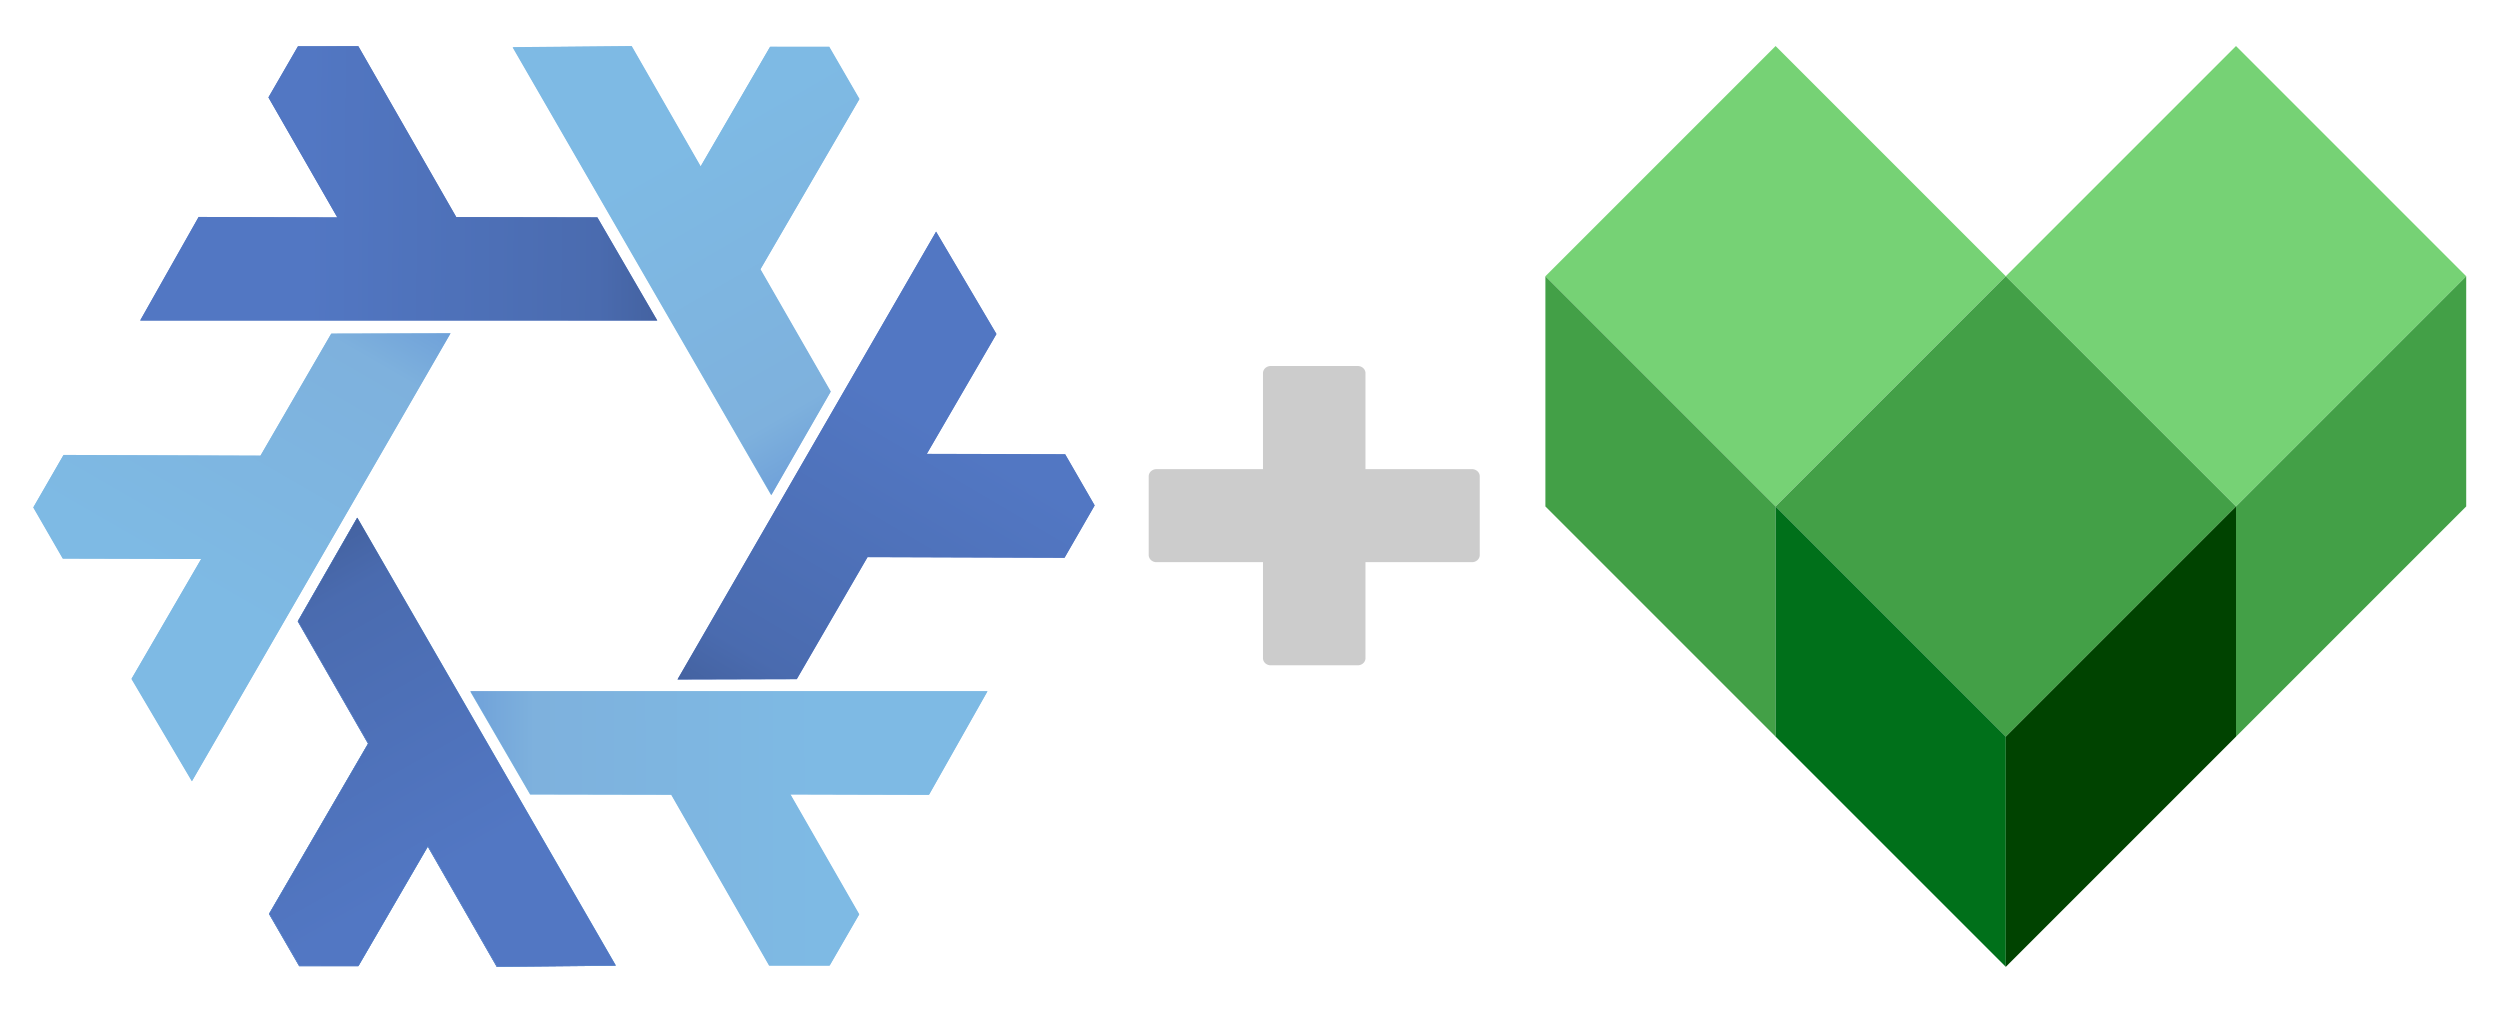
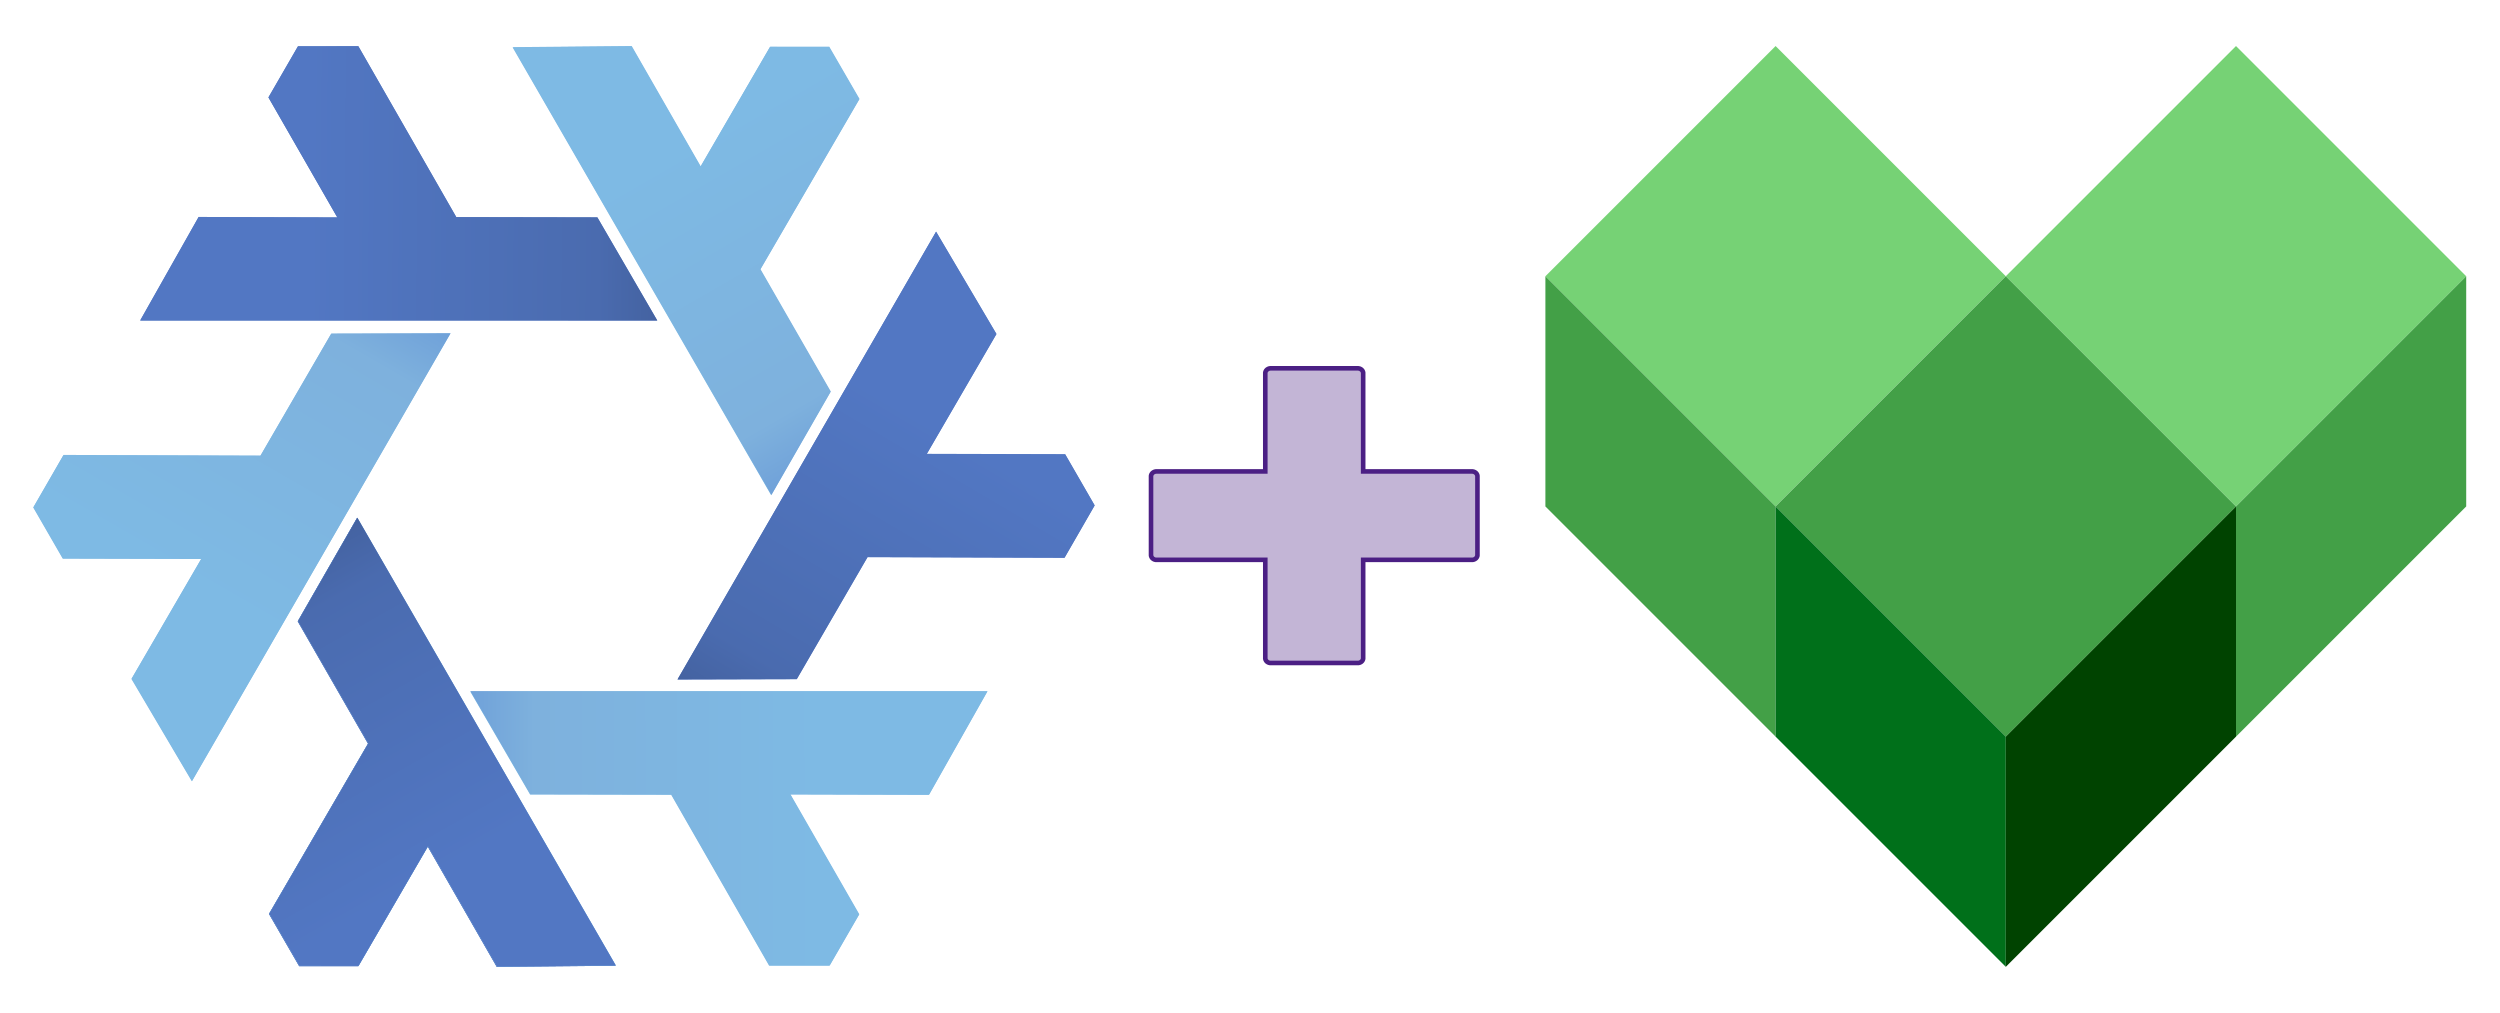
<svg xmlns="http://www.w3.org/2000/svg" xmlns:xlink="http://www.w3.org/1999/xlink" version="1.1" preserveAspectRatio="xMidYMid meet" viewBox="0 0 543 220" width="543" height="220">
  <defs>
    <path d="M385.66 10L435.66 60L385.66 110L335.66 60L385.66 10Z" id="b2MOzY3Rox" />
    <path d="M335.66 60L335.66 110L385.66 160L385.66 110L335.66 60Z" id="bomUhSXYA" />
    <path d="M485.66 10L535.66 60L485.66 110L435.66 60L485.66 10Z" id="c4uf5mthKF" />
    <path d="M535.66 60L535.66 110L485.66 160L485.66 110L535.66 60Z" id="a4N4EuHqpR" />
    <path d="M435.66 60L485.66 110L435.66 160L385.66 110L435.66 60Z" id="a18AHTLJcF" />
    <path d="M435.66 160L435.66 210L385.66 160L385.66 110L435.66 160Z" id="b1BFpIvxS9" />
    <path d="M435.66 160L485.66 110L485.66 160L435.66 210L435.66 160Z" id="c62nAAlKQR" />
    <path d="M77.55 112.5L133.7 209.76L107.89 210L92.9 183.87L77.81 209.86L64.98 209.86L58.42 198.51L79.93 161.53L64.66 134.96L77.55 112.5Z" id="c57BDV0kB" />
    <path d="M97.81 72.44L41.66 169.69L28.54 147.47L43.68 121.42L13.62 121.34L7.21 110.23L13.76 98.88L56.54 99.01L71.92 72.5L97.81 72.44Z" id="a46QS27DCk" />
    <path d="M102.12 150.18L214.43 150.18L201.74 172.65L171.61 172.57L186.57 198.64L180.16 209.74L167.05 209.75L145.78 172.63L115.13 172.57L102.12 150.18Z" id="b4PxTCMcIL" />
    <path d="M167.49 107.56L111.34 10.3L137.15 10.06L152.14 36.19L167.23 10.2L180.05 10.21L186.62 21.55L165.11 58.54L180.38 85.1L167.49 107.56Z" id="bbBVblxLk" />
    <path d="M77.55 112.5L133.7 209.76L107.89 210L92.9 183.87L77.81 209.86L64.98 209.86L58.42 198.51L79.93 161.53L64.66 134.96L77.55 112.5Z" id="fsIu3qOO" />
    <path d="M142.77 69.64L30.46 69.63L43.15 47.16L73.28 47.25L58.31 21.18L64.73 10.08L77.84 10.06L99.11 47.18L129.76 47.24L142.77 69.64Z" id="b3QmrClXmc" />
    <path d="M147.15 147.61L203.31 50.35L216.42 72.58L201.28 98.62L231.34 98.7L237.75 109.81L231.21 121.17L188.42 121.03L173.05 147.54L147.15 147.61Z" id="a4RMiob719" />
    <path d="M77.61 112.44L133.76 209.7L107.96 209.94L92.97 183.81L77.87 209.8L65.05 209.79L58.48 198.45L79.99 161.46L64.72 134.9L77.61 112.44Z" id="j3UCJ13O9" />
    <linearGradient id="gradientavbTbV5GS" gradientUnits="userSpaceOnUse" x1="60.01" y1="115.49" x2="101.14" y2="186.61">
      <stop style="stop-color: #699ad7;stop-opacity: 1" offset="0%" />
      <stop style="stop-color: #7eb1dd;stop-opacity: 1" offset="24.345%" />
      <stop style="stop-color: #7ebae4;stop-opacity: 1" offset="100%" />
    </linearGradient>
    <path d="M97.88 72.37L41.72 169.63L28.61 147.4L43.75 121.36L13.69 121.28L7.28 110.17L13.82 98.81L56.61 98.95L71.98 72.44L97.88 72.37Z" id="cnlR9iW7m" />
    <linearGradient id="gradienta3tFWBqPRd" gradientUnits="userSpaceOnUse" x1="86.44" y1="58.66" x2="45.4" y2="129.83">
      <stop style="stop-color: #699ad7;stop-opacity: 1" offset="0%" />
      <stop style="stop-color: #7eb1dd;stop-opacity: 1" offset="24.345%" />
      <stop style="stop-color: #7ebae4;stop-opacity: 1" offset="100%" />
    </linearGradient>
    <path d="M102.19 150.12L214.5 150.12L201.81 172.59L171.68 172.51L186.64 198.58L180.23 209.68L167.12 209.69L145.84 172.57L115.2 172.51L102.19 150.12Z" id="g1h9By0bk2" />
    <linearGradient id="gradientb5o2eH2kIQ" gradientUnits="userSpaceOnUse" x1="96.04" y1="166.89" x2="178.19" y2="166.83">
      <stop style="stop-color: #699ad7;stop-opacity: 1" offset="0%" />
      <stop style="stop-color: #7eb1dd;stop-opacity: 1" offset="24.345%" />
      <stop style="stop-color: #7ebae4;stop-opacity: 1" offset="100%" />
    </linearGradient>
    <path d="M167.56 107.5L111.41 10.24L137.21 10L152.2 36.13L167.3 10.14L180.12 10.14L186.69 21.49L165.18 58.47L180.45 85.04L167.56 107.5Z" id="bkgcpwOfR" />
    <linearGradient id="gradienteZVZ7ZAoo" gradientUnits="userSpaceOnUse" x1="185.16" y1="104.45" x2="144.04" y2="33.33">
      <stop style="stop-color: #699ad7;stop-opacity: 1" offset="0%" />
      <stop style="stop-color: #7eb1dd;stop-opacity: 1" offset="24.345%" />
      <stop style="stop-color: #7ebae4;stop-opacity: 1" offset="100%" />
    </linearGradient>
    <path d="M77.61 112.44L133.76 209.7L107.96 209.94L92.97 183.81L77.87 209.8L65.05 209.79L58.48 198.45L79.99 161.46L64.72 134.9L77.61 112.44Z" id="b1Ug7wxEb6" />
    <linearGradient id="gradientbNqiSG4OT" gradientUnits="userSpaceOnUse" x1="64.26" y1="113.07" x2="104.66" y2="184.46">
      <stop style="stop-color: #415e9a;stop-opacity: 1" offset="0%" />
      <stop style="stop-color: #4a6baf;stop-opacity: 1" offset="23.169%" />
      <stop style="stop-color: #5277c3;stop-opacity: 1" offset="100%" />
    </linearGradient>
    <path d="M142.75 69.6L30.44 69.59L43.13 47.12L73.26 47.21L58.3 21.14L64.71 10.04L77.82 10.02L99.1 47.14L129.74 47.2L142.75 69.6Z" id="aA4xoXyIR" />
    <linearGradient id="gradientctH5DscNo" gradientUnits="userSpaceOnUse" x1="148.87" y1="57.72" x2="66.85" y2="57">
      <stop style="stop-color: #415e9a;stop-opacity: 1" offset="0%" />
      <stop style="stop-color: #4a6baf;stop-opacity: 1" offset="23.169%" />
      <stop style="stop-color: #5277c3;stop-opacity: 1" offset="100%" />
    </linearGradient>
    <path d="M147.16 147.55L203.32 50.3L216.43 72.52L201.3 98.57L231.36 98.65L237.76 109.75L231.22 121.11L188.44 120.97L173.06 147.48L147.16 147.55Z" id="amffEx5IJ" />
    <linearGradient id="gradientck1WNHNSq" gradientUnits="userSpaceOnUse" x1="154.39" y1="158.79" x2="196.02" y2="88.12">
      <stop style="stop-color: #415e9a;stop-opacity: 1" offset="0%" />
      <stop style="stop-color: #4a6baf;stop-opacity: 1" offset="23.169%" />
      <stop style="stop-color: #5277c3;stop-opacity: 1" offset="100%" />
    </linearGradient>
    <path d="M295 80L295.05 80.01L295.09 80.01L295.14 80.02L295.19 80.03L295.23 80.04L295.28 80.05L295.32 80.07L295.36 80.08L295.41 80.1L295.45 80.12L295.49 80.14L295.53 80.16L295.56 80.18L295.6 80.21L295.64 80.23L295.67 80.26L295.71 80.28L295.74 80.31L295.77 80.34L295.8 80.37L295.83 80.4L295.86 80.44L295.88 80.47L295.91 80.5L295.93 80.54L295.95 80.58L295.97 80.61L295.99 80.65L296.01 80.69L296.02 80.73L296.04 80.77L296.05 80.81L296.06 80.85L296.07 80.89L296.08 80.94L296.08 80.98L296.08 81.02L296.08 81.07L296.08 102.4L319.72 102.4L319.77 102.4L319.82 102.4L319.86 102.41L319.91 102.41L319.96 102.42L320 102.43L320.05 102.44L320.09 102.45L320.14 102.47L320.18 102.48L320.22 102.5L320.26 102.52L320.3 102.54L320.34 102.56L320.38 102.58L320.42 102.61L320.45 102.63L320.49 102.66L320.52 102.68L320.55 102.71L320.59 102.74L320.62 102.77L320.64 102.8L320.67 102.84L320.7 102.87L320.72 102.9L320.75 102.94L320.77 102.98L320.79 103.01L320.81 103.05L320.82 103.09L320.84 103.13L320.85 103.17L320.87 103.21L320.88 103.25L320.88 103.29L320.89 103.34L320.9 103.38L320.9 103.42L320.9 103.47L320.9 120.53L320.9 120.58L320.9 120.62L320.89 120.66L320.88 120.71L320.88 120.75L320.87 120.79L320.85 120.83L320.84 120.87L320.82 120.91L320.81 120.95L320.79 120.99L320.77 121.02L320.75 121.06L320.72 121.1L320.7 121.13L320.67 121.16L320.64 121.2L320.62 121.23L320.59 121.26L320.55 121.29L320.52 121.32L320.49 121.34L320.45 121.37L320.42 121.39L320.38 121.42L320.34 121.44L320.3 121.46L320.26 121.48L320.22 121.5L320.18 121.52L320.14 121.53L320.09 121.55L320.05 121.56L320 121.57L319.96 121.58L319.91 121.59L319.86 121.59L319.82 121.6L319.77 121.6L319.72 121.6L296.08 121.6L296.08 142.93L296.08 142.98L296.08 143.02L296.08 143.06L296.07 143.11L296.06 143.15L296.05 143.19L296.04 143.23L296.02 143.27L296.01 143.31L295.99 143.35L295.97 143.39L295.95 143.42L295.93 143.46L295.91 143.5L295.88 143.53L295.86 143.56L295.83 143.6L295.8 143.63L295.77 143.66L295.74 143.69L295.71 143.72L295.67 143.74L295.64 143.77L295.6 143.79L295.56 143.82L295.53 143.84L295.49 143.86L295.45 143.88L295.41 143.9L295.36 143.92L295.32 143.93L295.28 143.95L295.23 143.96L295.19 143.97L295.14 143.98L295.09 143.99L295.05 143.99L295 144L294.95 144L294.9 144L276 144L275.95 144L275.9 144L275.85 143.99L275.81 143.99L275.76 143.98L275.71 143.97L275.67 143.96L275.62 143.95L275.58 143.93L275.54 143.92L275.49 143.9L275.45 143.88L275.41 143.86L275.37 143.84L275.34 143.82L275.3 143.79L275.26 143.77L275.23 143.74L275.19 143.72L275.16 143.69L275.13 143.66L275.1 143.63L275.07 143.6L275.04 143.56L275.02 143.53L274.99 143.5L274.97 143.46L274.95 143.42L274.93 143.39L274.91 143.35L274.89 143.31L274.88 143.27L274.86 143.23L274.85 143.19L274.84 143.15L274.83 143.11L274.82 143.06L274.82 143.02L274.82 142.98L274.82 142.93L274.82 121.6L251.18 121.6L251.13 121.6L251.08 121.6L251.04 121.59L250.99 121.59L250.94 121.58L250.9 121.57L250.85 121.56L250.81 121.55L250.76 121.53L250.72 121.52L250.68 121.5L250.64 121.48L250.6 121.46L250.56 121.44L250.52 121.42L250.48 121.39L250.45 121.37L250.41 121.34L250.38 121.32L250.35 121.29L250.31 121.26L250.28 121.23L250.26 121.2L250.23 121.16L250.2 121.13L250.18 121.1L250.15 121.06L250.13 121.02L250.11 120.99L250.09 120.95L250.08 120.91L250.06 120.87L250.05 120.83L250.03 120.79L250.02 120.75L250.02 120.71L250.01 120.66L250 120.62L250 120.58L250 120.53L250 103.47L250 103.42L250 103.38L250.01 103.34L250.02 103.29L250.02 103.25L250.03 103.21L250.05 103.17L250.06 103.13L250.08 103.09L250.09 103.05L250.11 103.01L250.13 102.98L250.15 102.94L250.18 102.9L250.2 102.87L250.23 102.84L250.26 102.8L250.28 102.77L250.31 102.74L250.35 102.71L250.38 102.68L250.41 102.66L250.45 102.63L250.48 102.61L250.52 102.58L250.56 102.56L250.6 102.54L250.64 102.52L250.68 102.5L250.72 102.48L250.76 102.47L250.81 102.45L250.85 102.44L250.9 102.43L250.94 102.42L250.99 102.41L251.04 102.41L251.08 102.4L251.13 102.4L251.18 102.4L274.82 102.4L274.82 81.07L274.82 81.02L274.82 80.98L274.82 80.94L274.83 80.89L274.84 80.85L274.85 80.81L274.86 80.77L274.88 80.73L274.89 80.69L274.91 80.65L274.93 80.61L274.95 80.58L274.97 80.54L274.99 80.5L275.02 80.47L275.04 80.44L275.07 80.4L275.1 80.37L275.13 80.34L275.16 80.31L275.19 80.28L275.23 80.26L275.26 80.23L275.3 80.21L275.34 80.18L275.37 80.16L275.41 80.14L275.45 80.12L275.49 80.1L275.54 80.08L275.58 80.07L275.62 80.05L275.67 80.04L275.71 80.03L275.76 80.02L275.81 80.01L275.85 80.01L275.9 80L275.95 80L276 80L294.9 80L294.95 80L295 80Z" id="a6pWtvvvq0" />
  </defs>
  <g>
    <g>
      <g>
        <g>
          <use xlink:href="#b2MOzY3Rox" opacity="1" fill="#76d275" fill-opacity="1" />
          <g>
            <use xlink:href="#b2MOzY3Rox" opacity="1" fill-opacity="0" stroke="#000000" stroke-width="1" stroke-opacity="0" />
          </g>
        </g>
        <g>
          <use xlink:href="#bomUhSXYA" opacity="1" fill="#43a047" fill-opacity="1" />
          <g>
            <use xlink:href="#bomUhSXYA" opacity="1" fill-opacity="0" stroke="#000000" stroke-width="1" stroke-opacity="0" />
          </g>
        </g>
        <g>
          <use xlink:href="#c4uf5mthKF" opacity="1" fill="#76d275" fill-opacity="1" />
          <g>
            <use xlink:href="#c4uf5mthKF" opacity="1" fill-opacity="0" stroke="#000000" stroke-width="1" stroke-opacity="0" />
          </g>
        </g>
        <g>
          <use xlink:href="#a4N4EuHqpR" opacity="1" fill="#43a047" fill-opacity="1" />
          <g>
            <use xlink:href="#a4N4EuHqpR" opacity="1" fill-opacity="0" stroke="#000000" stroke-width="1" stroke-opacity="0" />
          </g>
        </g>
        <g>
          <use xlink:href="#a18AHTLJcF" opacity="1" fill="#43a047" fill-opacity="1" />
          <g>
            <use xlink:href="#a18AHTLJcF" opacity="1" fill-opacity="0" stroke="#000000" stroke-width="1" stroke-opacity="0" />
          </g>
        </g>
        <g>
          <use xlink:href="#b1BFpIvxS9" opacity="1" fill="#00701a" fill-opacity="1" />
          <g>
            <use xlink:href="#b1BFpIvxS9" opacity="1" fill-opacity="0" stroke="#000000" stroke-width="1" stroke-opacity="0" />
          </g>
        </g>
        <g>
          <use xlink:href="#c62nAAlKQR" opacity="1" fill="#004300" fill-opacity="1" />
          <g>
            <use xlink:href="#c62nAAlKQR" opacity="1" fill-opacity="0" stroke="#000000" stroke-width="1" stroke-opacity="0" />
          </g>
        </g>
      </g>
      <g>
        <g>
          <use xlink:href="#c57BDV0kB" opacity="1" fill="#5277c3" fill-opacity="1" />
          <g>
            <use xlink:href="#c57BDV0kB" opacity="1" fill-opacity="0" stroke="#000000" stroke-width="3" stroke-opacity="0" />
          </g>
        </g>
        <g>
          <use xlink:href="#a46QS27DCk" opacity="1" fill="#7ebae4" fill-opacity="1" />
          <g>
            <use xlink:href="#a46QS27DCk" opacity="1" fill-opacity="0" stroke="#000000" stroke-width="3" stroke-opacity="0" />
          </g>
        </g>
        <g>
          <use xlink:href="#b4PxTCMcIL" opacity="1" fill="#7ebae4" fill-opacity="1" />
          <g>
            <use xlink:href="#b4PxTCMcIL" opacity="1" fill-opacity="0" stroke="#000000" stroke-width="3" stroke-opacity="0" />
          </g>
        </g>
        <g>
          <use xlink:href="#bbBVblxLk" opacity="1" fill="#7ebae4" fill-opacity="1" />
          <g>
            <use xlink:href="#bbBVblxLk" opacity="1" fill-opacity="0" stroke="#000000" stroke-width="3" stroke-opacity="0" />
          </g>
        </g>
        <g>
          <use xlink:href="#fsIu3qOO" opacity="1" fill="#5277c3" fill-opacity="1" />
          <g>
            <use xlink:href="#fsIu3qOO" opacity="1" fill-opacity="0" stroke="#000000" stroke-width="3" stroke-opacity="0" />
          </g>
        </g>
        <g>
          <use xlink:href="#b3QmrClXmc" opacity="1" fill="#5277c3" fill-opacity="1" />
          <g>
            <use xlink:href="#b3QmrClXmc" opacity="1" fill-opacity="0" stroke="#000000" stroke-width="3" stroke-opacity="0" />
          </g>
        </g>
        <g>
          <use xlink:href="#a4RMiob719" opacity="1" fill="#5277c3" fill-opacity="1" />
          <g>
            <use xlink:href="#a4RMiob719" opacity="1" fill-opacity="0" stroke="#000000" stroke-width="3" stroke-opacity="0" />
          </g>
        </g>
        <g>
          <use xlink:href="#j3UCJ13O9" opacity="1" fill="url(#gradientavbTbV5GS)" />
          <g>
            <use xlink:href="#j3UCJ13O9" opacity="1" fill-opacity="0" stroke="#000000" stroke-width="3" stroke-opacity="0" />
          </g>
        </g>
        <g>
          <use xlink:href="#cnlR9iW7m" opacity="1" fill="url(#gradienta3tFWBqPRd)" />
          <g>
            <use xlink:href="#cnlR9iW7m" opacity="1" fill-opacity="0" stroke="#000000" stroke-width="3" stroke-opacity="0" />
          </g>
        </g>
        <g>
          <use xlink:href="#g1h9By0bk2" opacity="1" fill="url(#gradientb5o2eH2kIQ)" />
          <g>
            <use xlink:href="#g1h9By0bk2" opacity="1" fill-opacity="0" stroke="#000000" stroke-width="3" stroke-opacity="0" />
          </g>
        </g>
        <g>
          <use xlink:href="#bkgcpwOfR" opacity="1" fill="url(#gradienteZVZ7ZAoo)" />
          <g>
            <use xlink:href="#bkgcpwOfR" opacity="1" fill-opacity="0" stroke="#000000" stroke-width="3" stroke-opacity="0" />
          </g>
        </g>
        <g>
          <use xlink:href="#b1Ug7wxEb6" opacity="1" fill="url(#gradientbNqiSG4OT)" />
          <g>
            <use xlink:href="#b1Ug7wxEb6" opacity="1" fill-opacity="0" stroke="#000000" stroke-width="3" stroke-opacity="0" />
          </g>
        </g>
        <g>
          <use xlink:href="#aA4xoXyIR" opacity="1" fill="url(#gradientctH5DscNo)" />
          <g>
            <use xlink:href="#aA4xoXyIR" opacity="1" fill-opacity="0" stroke="#000000" stroke-width="3" stroke-opacity="0" />
          </g>
        </g>
        <g>
          <use xlink:href="#amffEx5IJ" opacity="1" fill="url(#gradientck1WNHNSq)" />
          <g>
            <use xlink:href="#amffEx5IJ" opacity="1" fill-opacity="0" stroke="#000000" stroke-width="3" stroke-opacity="0" />
          </g>
        </g>
      </g>
      <g>
-         <use xlink:href="#a6pWtvvvq0" opacity="1" fill="#cccccc" fill-opacity="1" />
-         <g>
-           <use xlink:href="#a6pWtvvvq0" opacity="1" fill-opacity="0" stroke="#cccccc" stroke-width="1" stroke-opacity="1" />
+         <use xlink:href="#a6pWtvvvq0" opacity="1" fill="#4B1F84" fill-opacity=".33" />
+         <g>
+           <use xlink:href="#a6pWtvvvq0" opacity="1" fill-opacity="0" stroke="#4B1F84" stroke-width="1" stroke-opacity="1" />
        </g>
      </g>
    </g>
  </g>
</svg>
